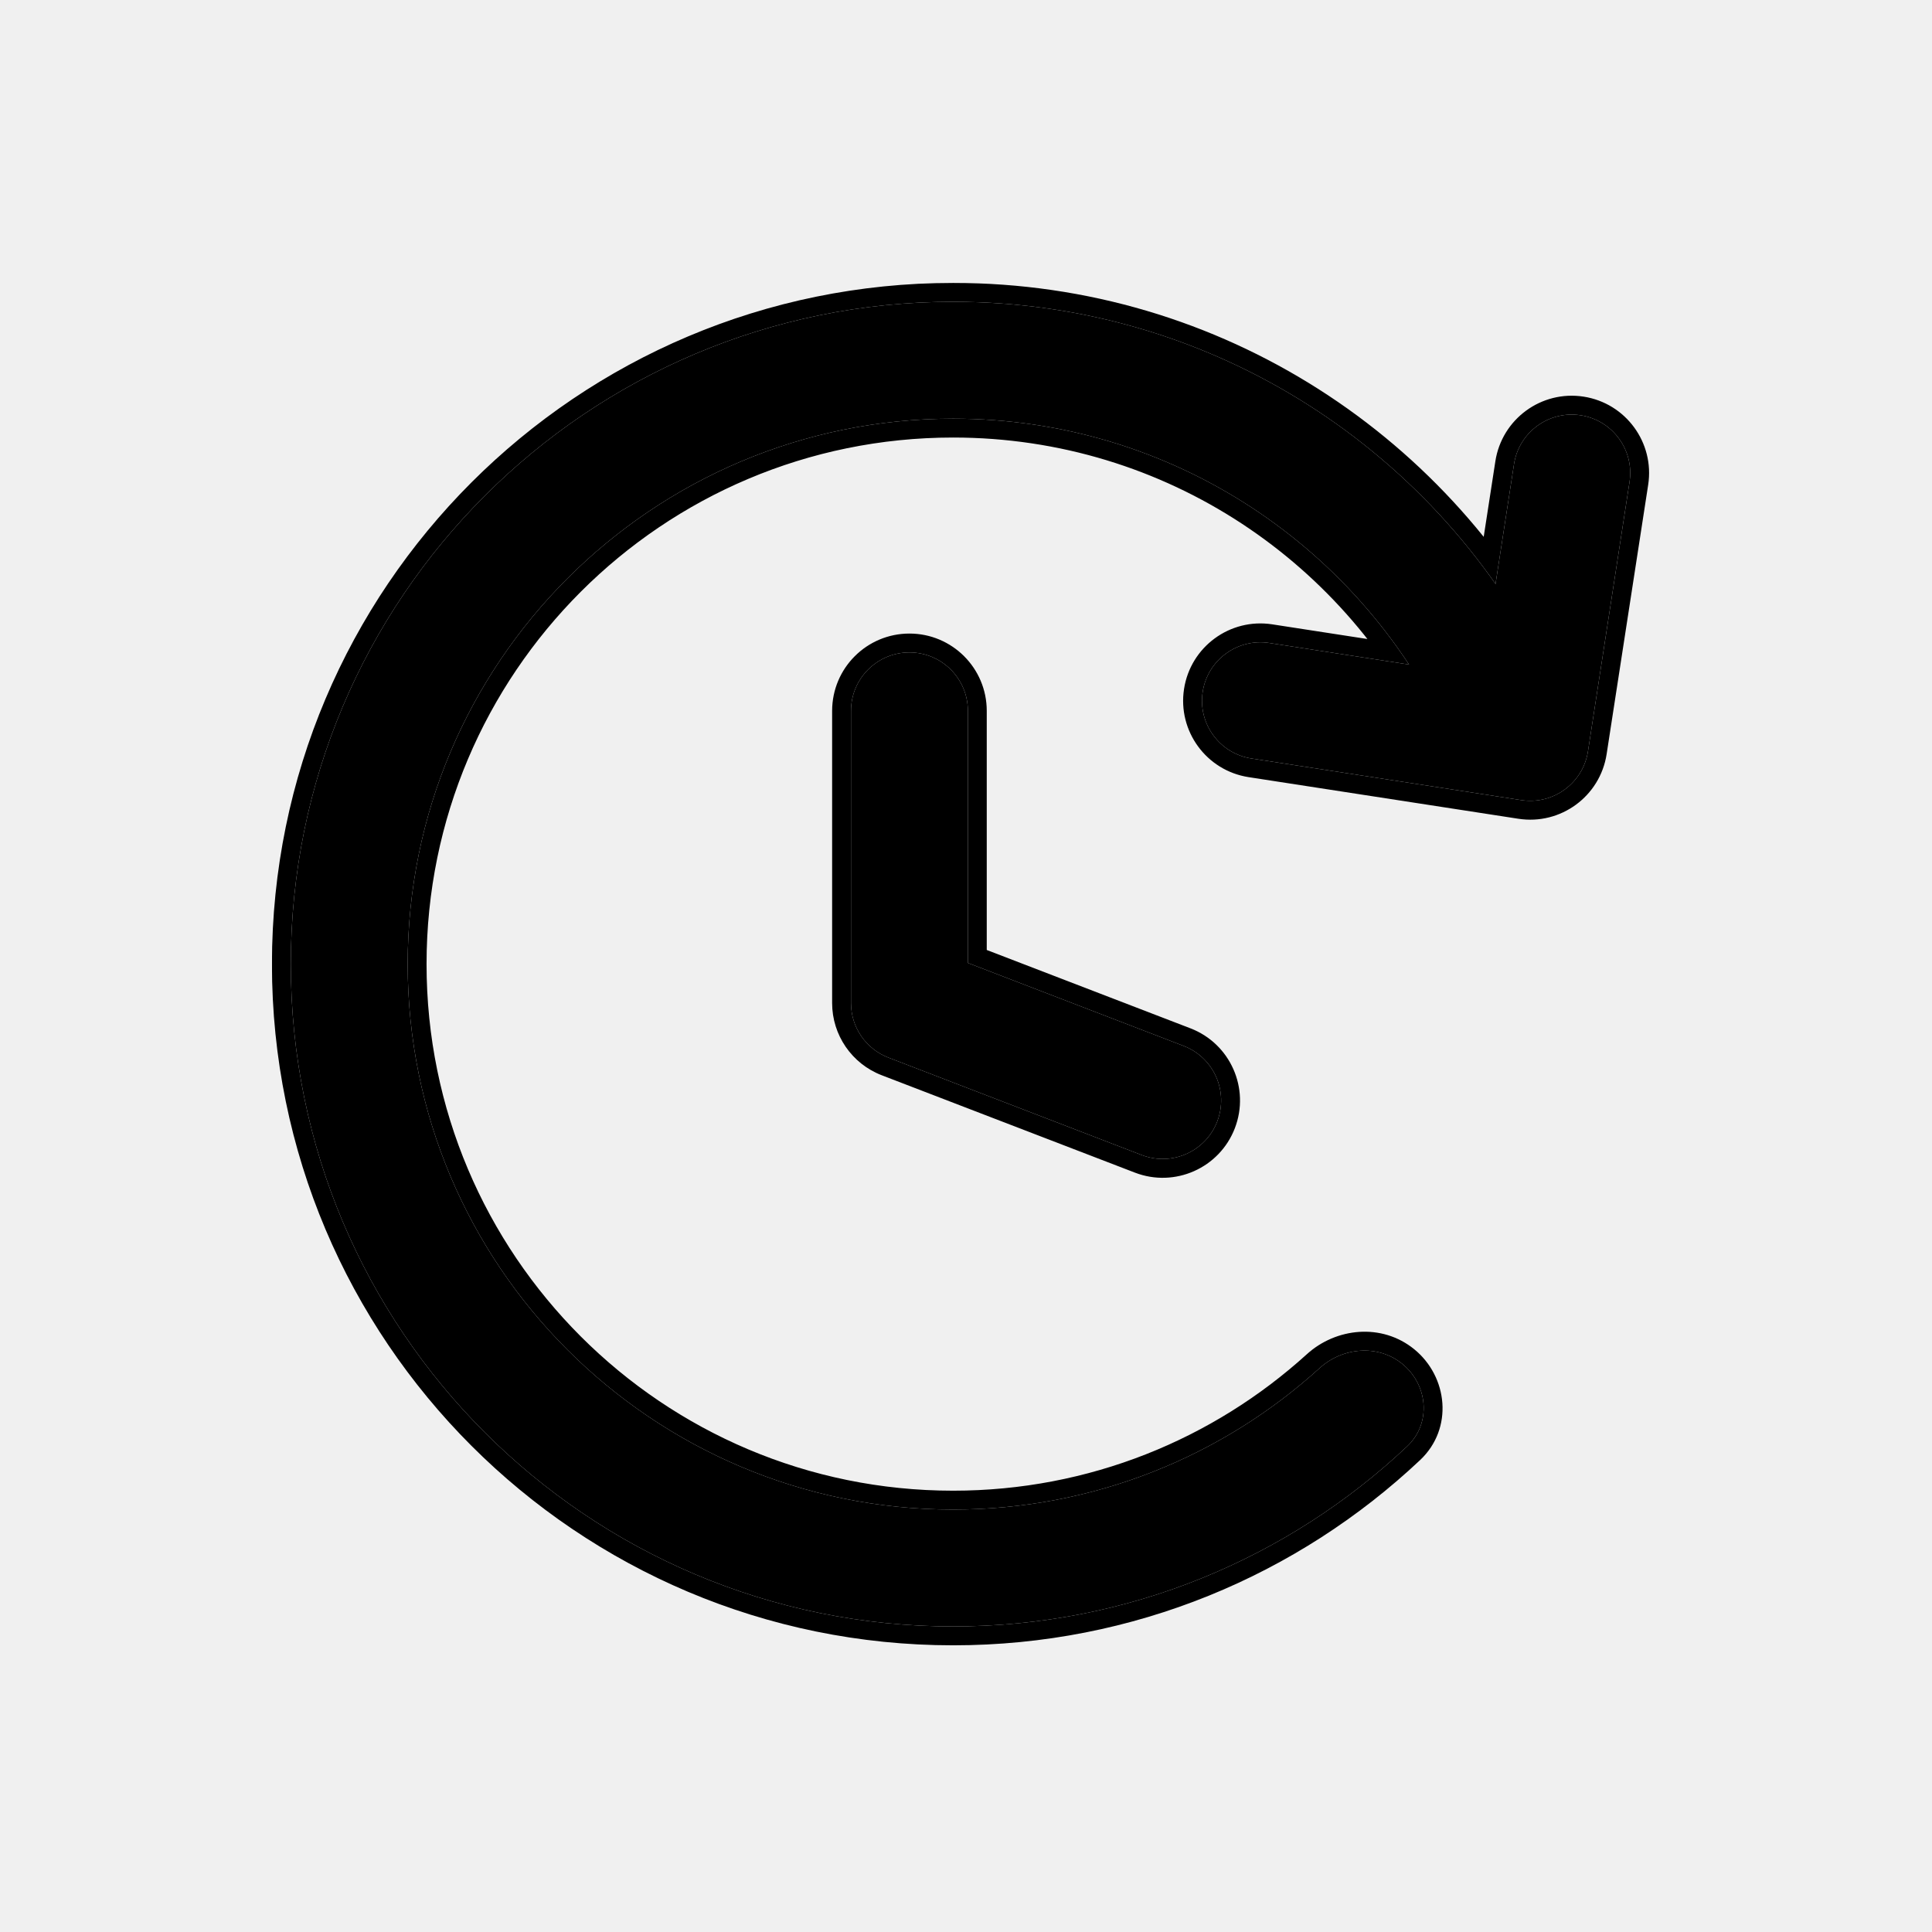
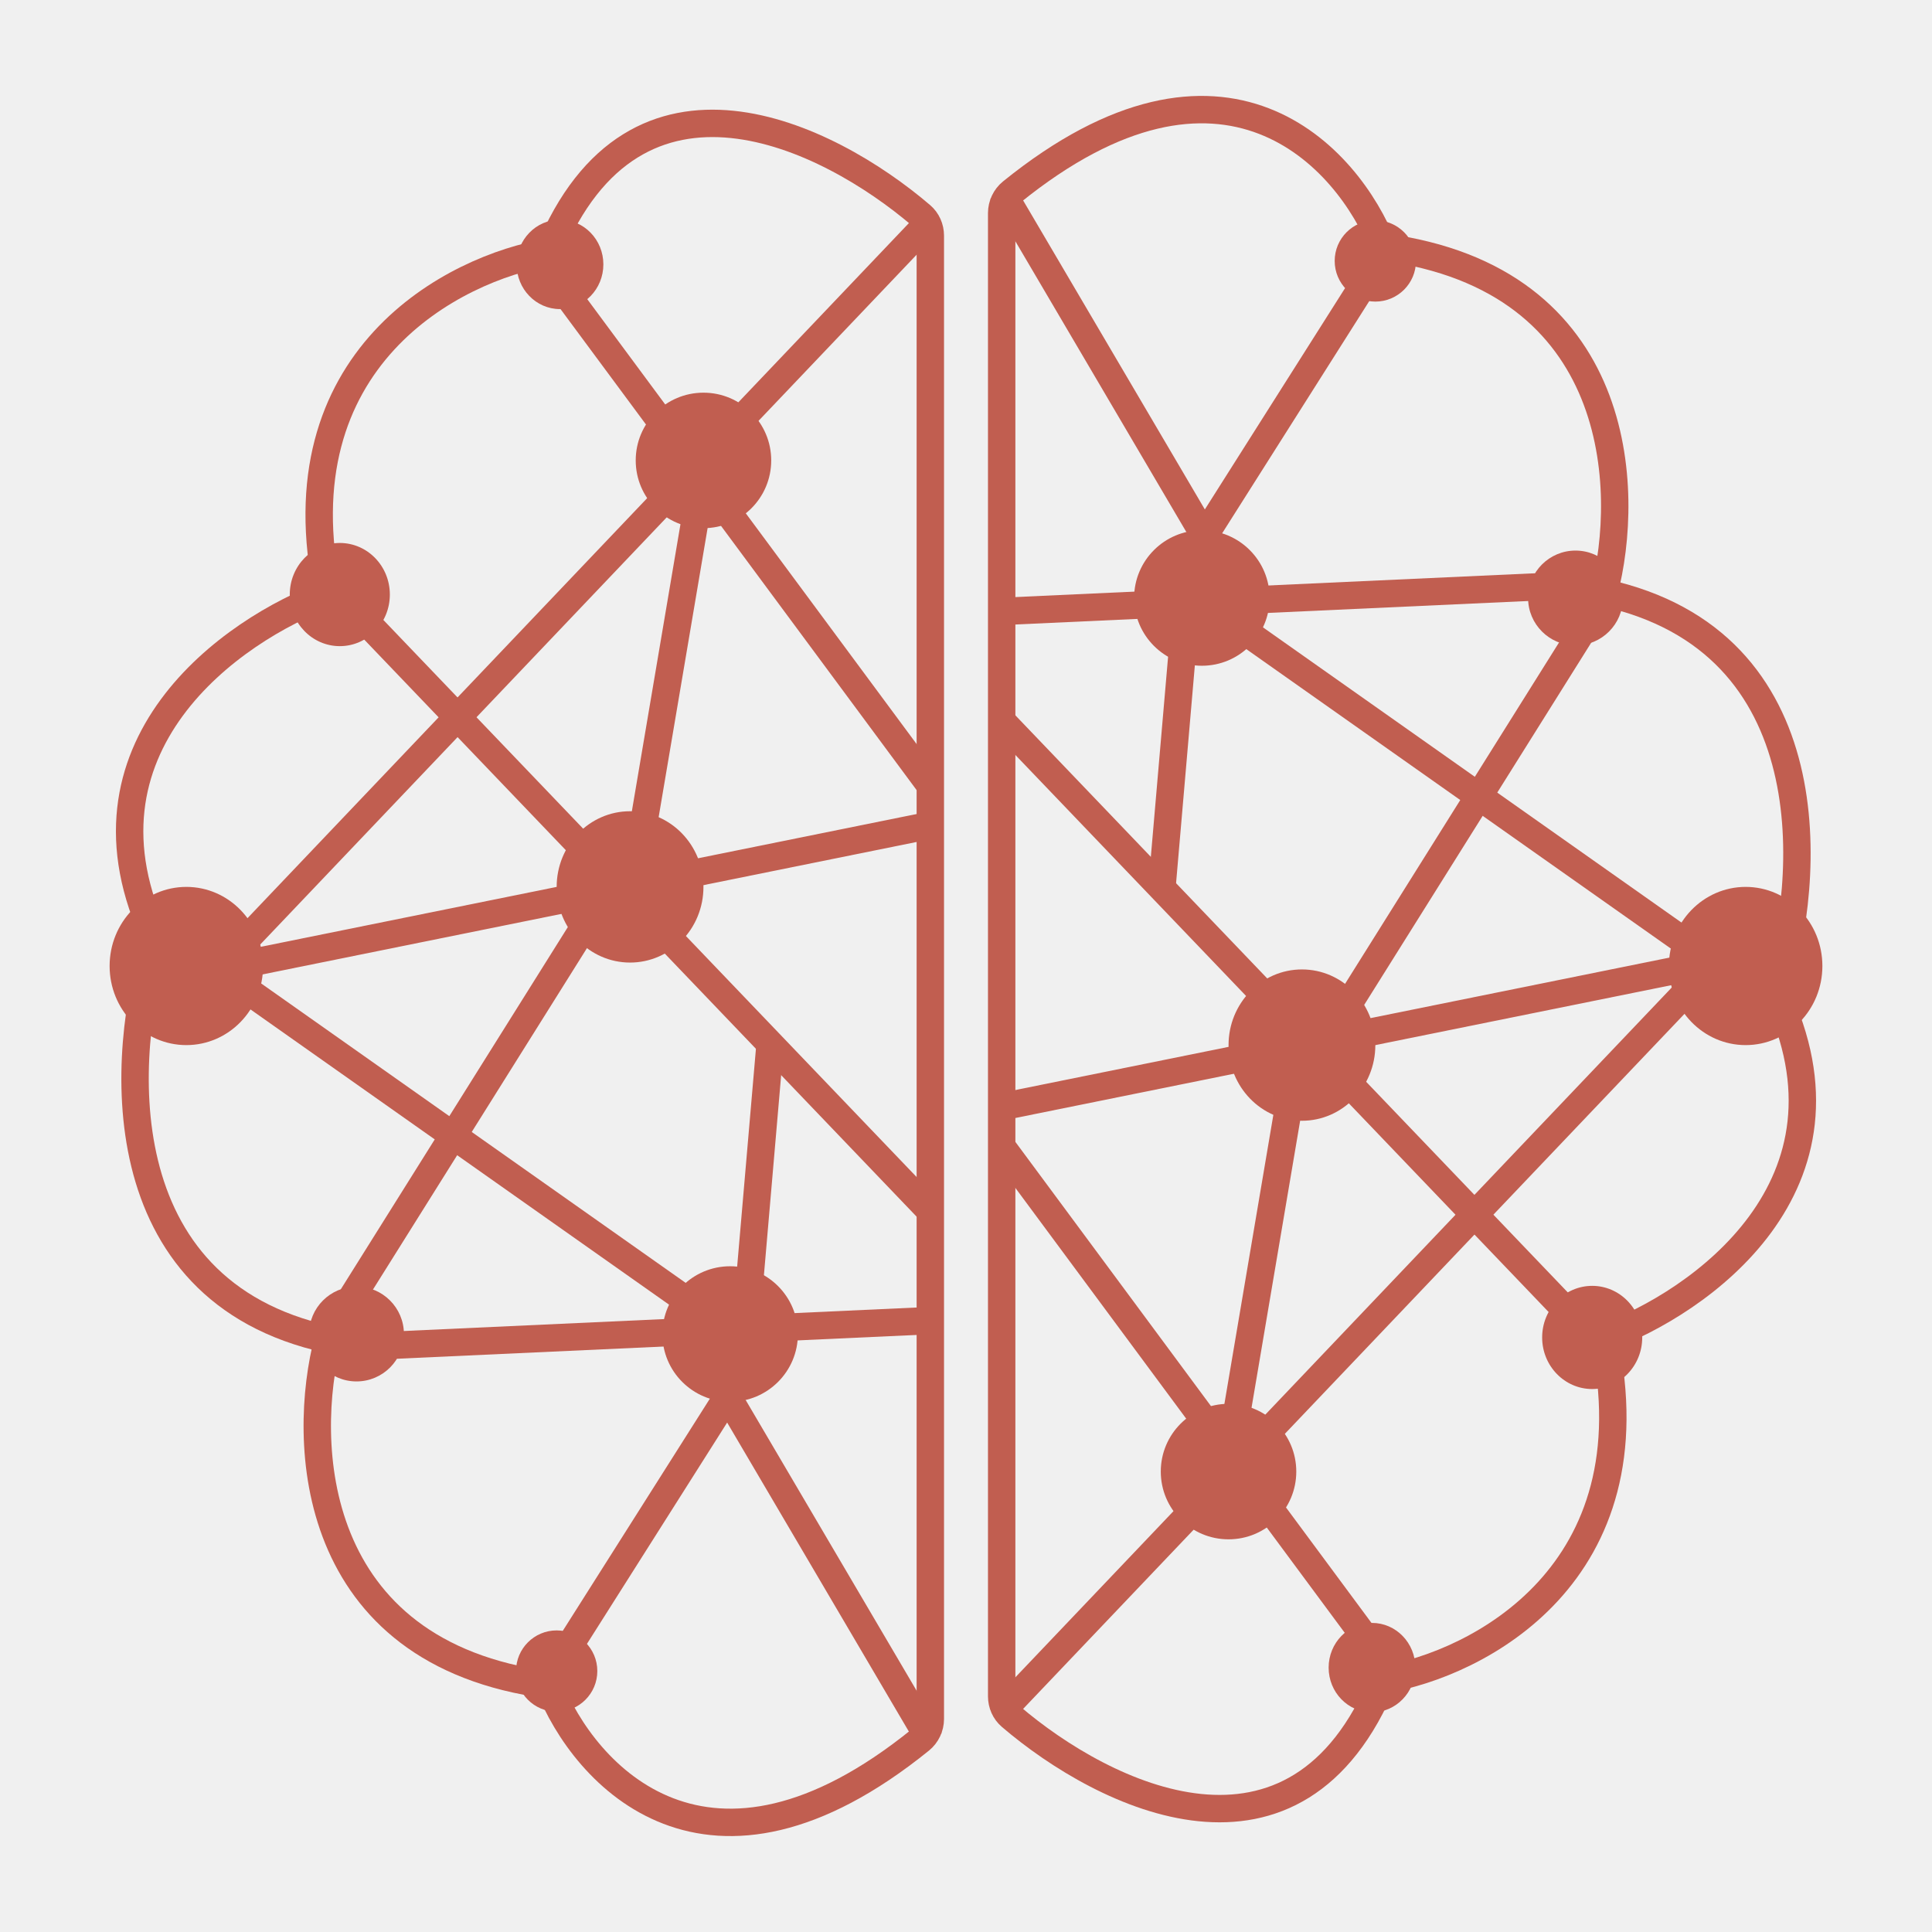
- <svg xmlns="http://www.w3.org/2000/svg" width="512" height="512" viewBox="0 0 512 512" fill="none">
-   <mask id="path-1-outside-1_175_57" maskUnits="userSpaceOnUse" x="72.066" y="74.975" width="365" height="362" fill="black">
-     <rect fill="white" x="72.066" y="74.975" width="365" height="362" />
-     <path d="M252.591 79.975C155.651 79.975 77.066 158.56 77.066 255.5C77.066 352.44 155.651 431.025 252.591 431.025C299.163 431.025 341.499 412.887 372.92 383.289C379.358 377.225 378.475 367 371.609 361.425C365.175 356.201 355.83 357.012 349.693 362.581C324.033 385.863 289.969 400.05 252.591 400.05C172.758 400.05 108.041 335.333 108.041 255.5C108.041 175.667 172.758 110.95 252.591 110.95C311.067 110.95 361.433 145.673 384.196 195.625L410.344 178.449C381.808 120.134 321.889 79.975 252.591 79.975Z" />
-     <path d="M418.897 110.052C410.443 108.748 402.533 114.544 401.229 122.997L392.579 179.066L336.391 170.398C327.938 169.094 320.028 174.89 318.724 183.343C317.42 191.797 323.215 199.707 331.669 201.011L403.163 212.04C411.616 213.344 419.526 207.548 420.83 199.095L431.842 127.72C433.146 119.266 427.35 111.356 418.897 110.052Z" />
-     <path d="M241.012 172.9C249.565 172.9 256.499 179.834 256.499 188.387V255.188L313.684 277.182C321.667 280.253 325.65 289.214 322.579 297.197C319.509 305.181 310.548 309.163 302.565 306.093L235.452 280.28C229.471 277.98 225.524 272.233 225.524 265.825V188.387C225.524 179.834 232.458 172.9 241.012 172.9Z" />
-   </mask>
-   <path d="M252.591 79.975C155.651 79.975 77.066 158.56 77.066 255.5C77.066 352.44 155.651 431.025 252.591 431.025C299.163 431.025 341.499 412.887 372.92 383.289C379.358 377.225 378.475 367 371.609 361.425C365.175 356.201 355.83 357.012 349.693 362.581C324.033 385.863 289.969 400.05 252.591 400.05C172.758 400.05 108.041 335.333 108.041 255.5C108.041 175.667 172.758 110.95 252.591 110.95C311.067 110.95 361.433 145.673 384.196 195.625L410.344 178.449C381.808 120.134 321.889 79.975 252.591 79.975Z" fill="black" />
-   <path d="M418.897 110.052C410.443 108.748 402.533 114.544 401.229 122.997L392.579 179.066L336.391 170.398C327.938 169.094 320.028 174.89 318.724 183.343C317.42 191.797 323.215 199.707 331.669 201.011L403.163 212.04C411.616 213.344 419.526 207.548 420.83 199.095L431.842 127.72C433.146 119.266 427.35 111.356 418.897 110.052Z" fill="black" />
-   <path d="M241.012 172.9C249.565 172.9 256.499 179.834 256.499 188.387V255.188L313.684 277.182C321.667 280.253 325.65 289.214 322.579 297.197C319.509 305.181 310.548 309.163 302.565 306.093L235.452 280.28C229.471 277.98 225.524 272.233 225.524 265.825V188.387C225.524 179.834 232.458 172.9 241.012 172.9Z" fill="black" />
-   <path d="M410.344 178.449L413.089 182.628L416.772 180.209L414.835 176.251L410.344 178.449ZM384.196 195.625L379.646 197.699L382.065 203.007L386.941 199.804L384.196 195.625ZM349.693 362.581L346.333 358.878L346.333 358.878L349.693 362.581ZM371.609 361.425L374.761 357.544L374.761 357.544L371.609 361.425ZM372.92 383.289L369.492 379.65L372.92 383.289ZM401.229 122.997L406.17 123.759L406.17 123.759L401.229 122.997ZM392.579 179.066L391.816 184.007C394.546 184.428 397.099 182.557 397.52 179.828L392.579 179.066ZM336.391 170.398L335.629 175.34L335.629 175.34L336.391 170.398ZM318.724 183.343L313.782 182.581L313.782 182.581L318.724 183.343ZM331.669 201.011L332.431 196.069L332.431 196.069L331.669 201.011ZM403.163 212.04L403.925 207.098L403.925 207.098L403.163 212.04ZM420.83 199.095L415.889 198.332L415.889 198.332L420.83 199.095ZM431.842 127.72L426.9 126.958L426.9 126.958L431.842 127.72ZM256.499 255.188H251.499V258.622L254.704 259.855L256.499 255.188ZM313.684 277.182L315.479 272.516L315.479 272.516L313.684 277.182ZM302.565 306.093L304.359 301.426L304.359 301.426L302.565 306.093ZM235.452 280.28L237.247 275.613L237.247 275.613L235.452 280.28ZM252.591 79.975V74.975C152.89 74.975 72.066 155.799 72.066 255.5H77.066H82.066C82.066 161.322 158.413 84.975 252.591 84.975V79.975ZM77.066 255.5H72.066C72.066 355.201 152.89 436.025 252.591 436.025V431.025V426.025C158.413 426.025 82.066 349.678 82.066 255.5H77.066ZM252.591 400.05V395.05C175.52 395.05 113.041 332.571 113.041 255.5H108.041H103.041C103.041 338.094 169.997 405.05 252.591 405.05V400.05ZM108.041 255.5H113.041C113.041 178.429 175.52 115.95 252.591 115.95V110.95V105.95C169.997 105.95 103.041 172.906 103.041 255.5H108.041ZM252.591 431.025V436.025C300.488 436.025 344.037 417.365 376.348 386.929L372.92 383.289L369.492 379.65C338.962 408.408 297.839 426.025 252.591 426.025V431.025ZM349.693 362.581L346.333 358.878C321.557 381.358 288.679 395.05 252.591 395.05V400.05V405.05C291.259 405.05 326.509 390.368 353.053 366.283L349.693 362.581ZM410.344 178.449L414.835 176.251C385.492 116.287 323.871 74.975 252.591 74.975V79.975V84.975C319.908 84.975 378.124 123.981 405.853 180.647L410.344 178.449ZM252.591 110.95V115.95C309.037 115.95 357.666 149.463 379.646 197.699L384.196 195.625L388.746 193.552C365.201 141.883 313.098 105.95 252.591 105.95V110.95ZM410.344 178.449L407.599 174.27L381.451 191.446L384.196 195.625L386.941 199.804L413.089 182.628L410.344 178.449ZM349.693 362.581L353.053 366.283C357.596 362.161 364.177 361.831 368.457 365.307L371.609 361.425L374.761 357.544C366.174 350.571 354.064 351.863 346.333 358.878L349.693 362.581ZM372.92 383.289L376.348 386.929C385.217 378.575 383.724 364.822 374.761 357.544L371.609 361.425L368.457 365.307C373.225 369.178 373.498 375.876 369.492 379.65L372.92 383.289ZM401.229 122.997L406.17 123.759C407.053 118.035 412.41 114.11 418.134 114.994L418.897 110.052L419.659 105.111C408.476 103.385 398.012 111.052 396.287 122.235L401.229 122.997ZM392.579 179.066L397.52 179.828L406.17 123.759L401.229 122.997L396.287 122.235L387.637 178.303L392.579 179.066ZM336.391 170.398L335.629 175.34L391.816 184.007L392.579 179.066L393.341 174.124L337.154 165.456L336.391 170.398ZM318.724 183.343L323.665 184.105C324.548 178.381 329.905 174.456 335.629 175.34L336.391 170.398L337.154 165.456C325.971 163.731 315.507 171.398 313.782 182.581L318.724 183.343ZM331.669 201.011L332.431 196.069C326.707 195.186 322.782 189.83 323.665 184.105L318.724 183.343L313.782 182.581C312.057 193.764 319.724 204.227 330.907 205.952L331.669 201.011ZM403.163 212.04L403.925 207.098L332.431 196.069L331.669 201.011L330.907 205.952L402.4 216.981L403.163 212.04ZM420.83 199.095L415.889 198.332C415.006 204.057 409.649 207.981 403.925 207.098L403.163 212.04L402.4 216.981C413.583 218.706 424.047 211.04 425.772 199.857L420.83 199.095ZM431.842 127.72L426.9 126.958L415.889 198.332L420.83 199.095L425.772 199.857L436.783 128.482L431.842 127.72ZM418.897 110.052L418.134 114.994C423.859 115.877 427.783 121.233 426.9 126.958L431.842 127.72L436.783 128.482C438.508 117.3 430.842 106.836 419.659 105.111L418.897 110.052ZM241.012 172.9V177.9C246.804 177.9 251.499 182.595 251.499 188.387H256.499H261.499C261.499 177.073 252.327 167.9 241.012 167.9V172.9ZM256.499 188.387H251.499V255.188H256.499H261.499V188.387H256.499ZM256.499 255.188L254.704 259.855L311.889 281.849L313.684 277.182L315.479 272.516L258.294 250.521L256.499 255.188ZM313.684 277.182L311.889 281.849C317.295 283.928 319.992 289.996 317.913 295.402L322.579 297.197L327.246 298.992C331.308 288.431 326.04 276.577 315.479 272.516L313.684 277.182ZM322.579 297.197L317.913 295.402C315.834 300.808 309.766 303.505 304.359 301.426L302.565 306.093L300.77 310.759C311.33 314.821 323.184 309.553 327.246 298.992L322.579 297.197ZM302.565 306.093L304.359 301.426L237.247 275.613L235.452 280.28L233.657 284.947L300.77 310.759L302.565 306.093ZM235.452 280.28L237.247 275.613C233.197 274.056 230.524 270.164 230.524 265.825H225.524H220.524C220.524 274.302 225.745 281.904 233.657 284.947L235.452 280.28ZM225.524 265.825H230.524V188.387H225.524H220.524V265.825H225.524ZM225.524 188.387H230.524C230.524 182.595 235.22 177.9 241.012 177.9V172.9V167.9C229.697 167.9 220.524 177.073 220.524 188.387H225.524Z" fill="black" mask="url(#path-1-outside-1_175_57)" />
+ <svg xmlns="http://www.w3.org/2000/svg" width="282" height="282" viewBox="0 0 282 282" fill="none">
+   <path d="M80.083 36.83C92.742 5.923 120.776 19.741 134.464 31.456C135.321 32.19 135.792 33.27 135.792 34.398V250.904C135.792 252.083 135.253 253.224 134.336 253.966C103.335 279.044 85.283 259.211 80.083 245.933C44.919 241.31 43.965 210.382 47.884 195.496C15.173 188.351 17.559 153.64 22.841 137.178C9.348 109.018 33.914 91.82 47.884 86.741C40.524 52.276 66.283 39.106 80.083 36.83Z" stroke="#C15E50" stroke-width="4" />
+   <line y1="-2" x2="94.938" y2="-2" transform="matrix(0.594988 0.803734 -0.785925 0.618321 77.3574 39.0923)" stroke="#C15E50" stroke-width="4" />
+   <path d="M49.131 86.253L136.212 177.224" stroke="#C15E50" stroke-width="4" />
+   <line y1="-2" x2="90.578" y2="-2" transform="matrix(0.81717 0.576396 -0.552987 0.83319 32.5566 144.514)" stroke="#C15E50" stroke-width="4" />
+   <line y1="-2" x2="145.522" y2="-2" transform="matrix(0.689338 -0.72444 0.703134 0.711057 35.4785 140.498)" stroke="#C15E50" stroke-width="4" />
+   <line y1="-2" x2="77.021" y2="-2" transform="matrix(0.531085 -0.847319 0.832259 0.554387 49.1133 196.723)" stroke="#C15E50" stroke-width="4" />
+   <line y1="-2" x2="111.293" y2="-2" transform="matrix(-0.980107 0.198471 -0.187173 -0.982327 135.791 118.41)" stroke="#C15E50" stroke-width="4" />
+   <line y1="-2" x2="58.237" y2="-2" transform="matrix(0.535143 -0.844762 0.829524 0.558472 81.252 246.924)" stroke="#C15E50" stroke-width="4" />
+   <line y1="-2" x2="64.156" y2="-2" transform="matrix(-0.506896 -0.862007 0.848017 -0.529968 137.443 252.989)" stroke="#C15E50" stroke-width="4" />
+   <line y1="-2" x2="45.348" y2="-2" transform="matrix(-0.0859054 0.996303 -0.995828 -0.0912537 110.471 151.542)" stroke="#C15E50" stroke-width="4" />
+   <line y1="-2" x2="87.744" y2="-2" transform="matrix(0.998952 -0.04577 0.0430721 0.999072 49.1133 198.731)" stroke="#C15E50" stroke-width="4" />
+   <line y1="-2" x2="64.154" y2="-2" transform="matrix(-0.166991 0.985958 -0.984183 -0.177152 100.73 68.2088)" stroke="#C15E50" stroke-width="4" />
+   <circle cx="102.68" cy="67.205" r="9.889" fill="#C15E50" />
+   <ellipse cx="91.965" cy="129.454" rx="10.713" ry="11.044" fill="#C15E50" />
+   <circle cx="106.574" cy="194.715" r="9.889" fill="#C15E50" />
+   <ellipse cx="49.599" cy="86.783" rx="7.304" ry="7.53" fill="#C15E50" />
+   <ellipse cx="81.739" cy="38.59" rx="6.33" ry="6.526" fill="#C15E50" />
+   <ellipse cx="27.2" cy="141" rx="11.2" ry="11.546" fill="#C15E50" />
+   <circle cx="81.253" cy="243.912" r="5.933" fill="#C15E50" />
+   <circle cx="52.035" cy="194.715" r="6.922" fill="#C15E50" />
+   <path d="M201.917 245.17C189.258 276.077 161.224 262.259 147.536 250.543C146.679 249.81 146.208 248.73 146.208 247.602V31.096C146.208 29.917 146.747 28.776 147.664 28.034C178.665 2.956 196.717 22.788 201.917 36.067C237.081 40.69 238.035 71.618 234.116 86.504C266.827 93.649 264.441 128.36 259.159 144.822C272.652 172.982 248.086 190.18 234.116 195.259C241.476 229.724 215.717 242.894 201.917 245.17Z" stroke="#C15E50" stroke-width="4" />
+   <line y1="-2" x2="94.938" y2="-2" transform="matrix(-0.594988 -0.803734 0.785925 -0.618321 204.643 242.908)" stroke="#C15E50" stroke-width="4" />
+   <path d="M232.869 195.747L145.788 104.776" stroke="#C15E50" stroke-width="4" />
+   <line y1="-2" x2="90.578" y2="-2" transform="matrix(-0.81717 -0.576396 0.552987 -0.83319 249.443 137.486)" stroke="#C15E50" stroke-width="4" />
+   <line y1="-2" x2="145.522" y2="-2" transform="matrix(-0.689338 0.72444 -0.703134 -0.711057 246.521 141.502)" stroke="#C15E50" stroke-width="4" />
+   <line y1="-2" x2="77.021" y2="-2" transform="matrix(-0.531085 0.847319 -0.832259 -0.554387 232.887 85.2771)" stroke="#C15E50" stroke-width="4" />
+   <line y1="-2" x2="111.293" y2="-2" transform="matrix(0.980107 -0.198471 0.187173 0.982327 146.209 163.59)" stroke="#C15E50" stroke-width="4" />
+   <line y1="-2" x2="58.237" y2="-2" transform="matrix(-0.535143 0.844762 -0.829524 -0.558472 200.748 35.0763)" stroke="#C15E50" stroke-width="4" />
+   <line y1="-2" x2="64.156" y2="-2" transform="matrix(0.506896 0.862007 -0.848017 0.529968 144.557 29.0108)" stroke="#C15E50" stroke-width="4" />
+   <line y1="-2" x2="45.348" y2="-2" transform="matrix(0.0859054 -0.996303 0.995828 0.0912537 171.529 130.458)" stroke="#C15E50" stroke-width="4" />
+   <line y1="-2" x2="87.744" y2="-2" transform="matrix(-0.998952 0.04577 -0.0430721 -0.999072 232.887 83.2691)" stroke="#C15E50" stroke-width="4" />
+   <line y1="-2" x2="64.154" y2="-2" transform="matrix(0.166991 -0.985958 0.984183 0.177152 181.27 213.791)" stroke="#C15E50" stroke-width="4" />
+   <circle cx="179.32" cy="214.795" r="9.889" transform="rotate(180 179.32 214.795)" fill="#C15E50" />
+   <ellipse cx="190.035" cy="152.546" rx="10.713" ry="11.044" transform="rotate(180 190.035 152.546)" fill="#C15E50" />
+   <circle cx="175.426" cy="87.285" r="9.889" transform="rotate(180 175.426 87.2852)" fill="#C15E50" />
+   <ellipse cx="232.401" cy="195.217" rx="7.304" ry="7.53" transform="rotate(180 232.401 195.217)" fill="#C15E50" />
+   <ellipse cx="200.261" cy="243.41" rx="6.33" ry="6.526" transform="rotate(180 200.261 243.41)" fill="#C15E50" />
+   <ellipse cx="254.8" cy="141" rx="11.2" ry="11.546" transform="rotate(180 254.8 141)" fill="#C15E50" />
+   <circle cx="200.747" cy="38.088" r="5.933" transform="rotate(180 200.747 38.0884)" fill="#C15E50" />
+   <circle cx="229.965" cy="87.285" r="6.922" transform="rotate(180 229.965 87.2852)" fill="#C15E50" />
</svg>
